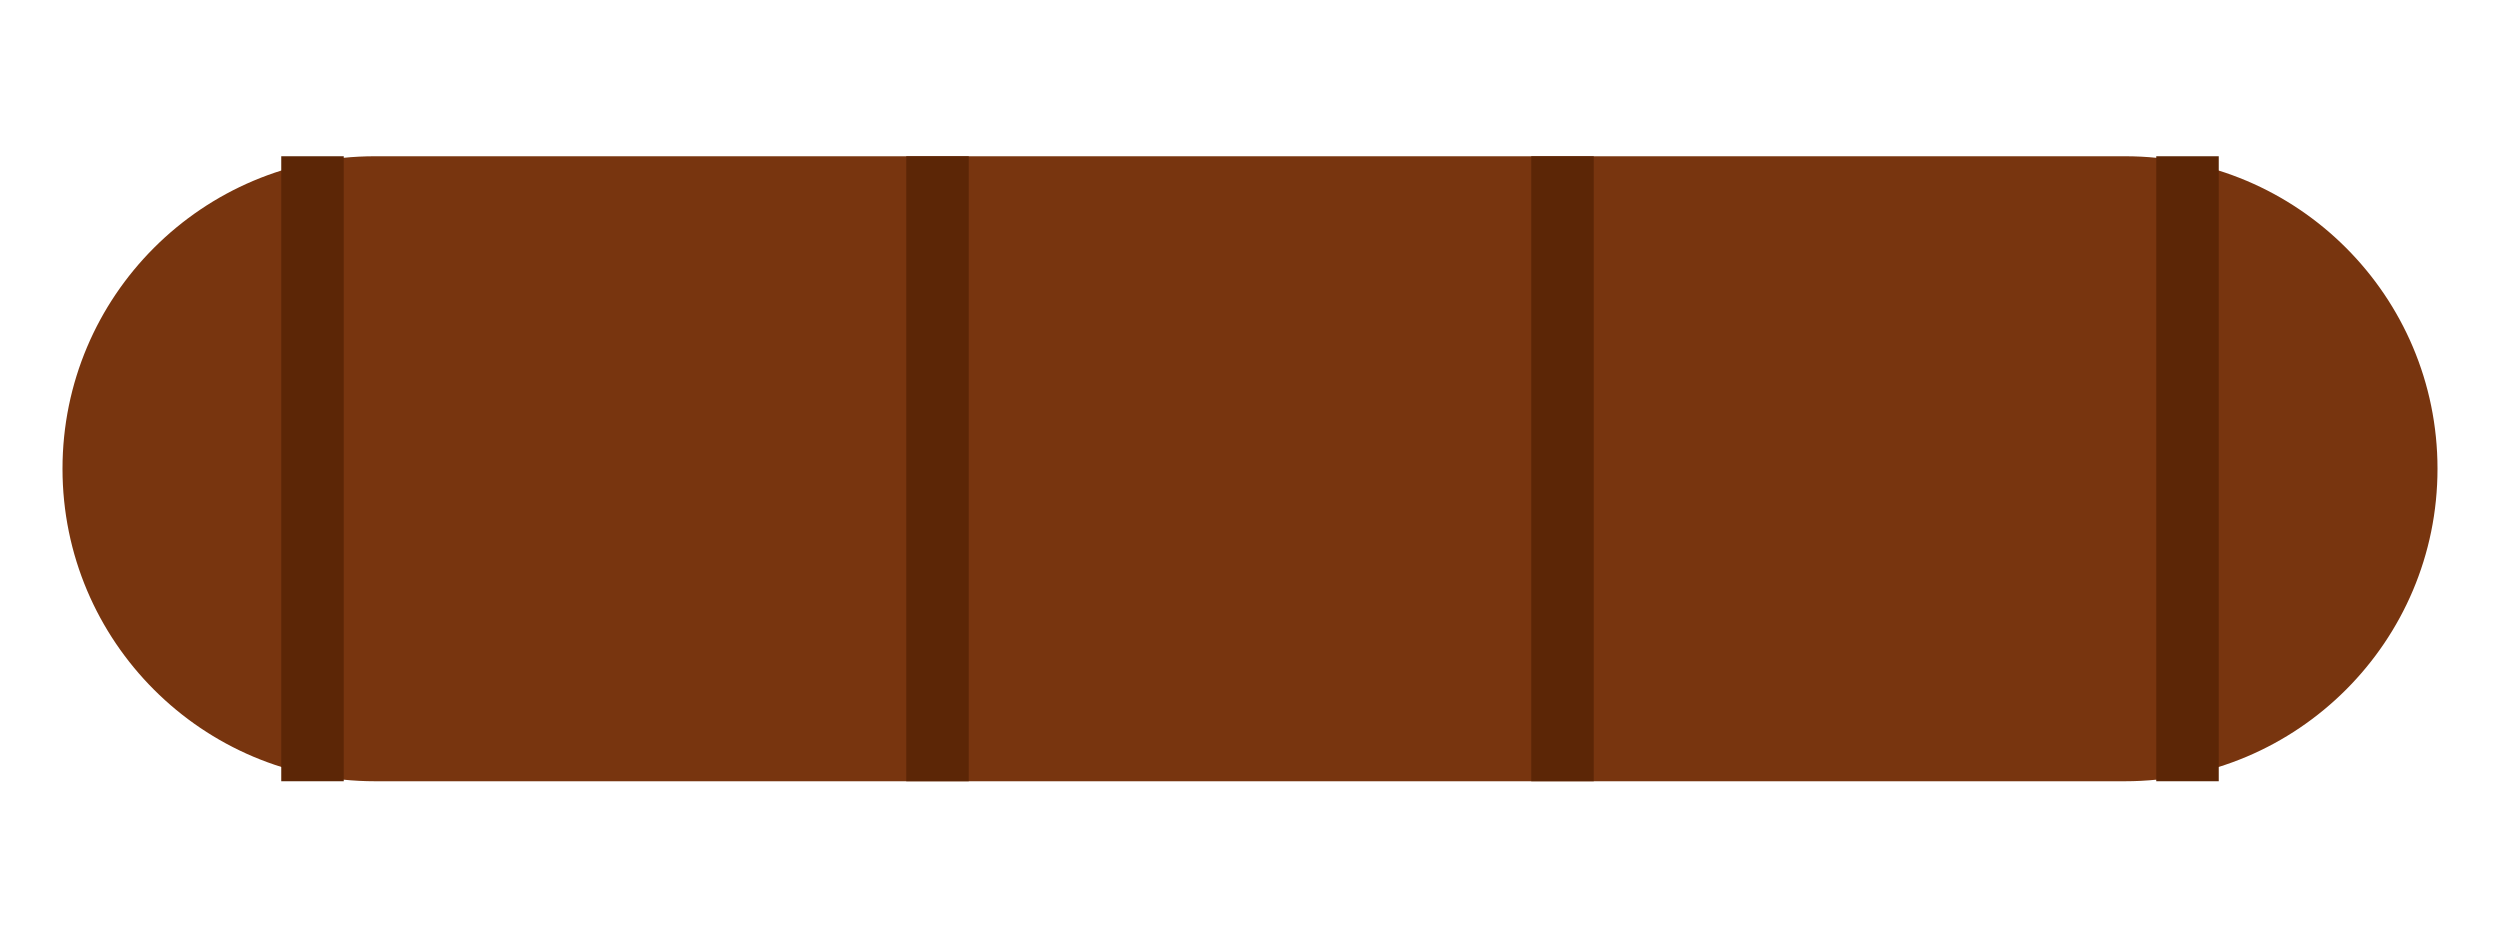
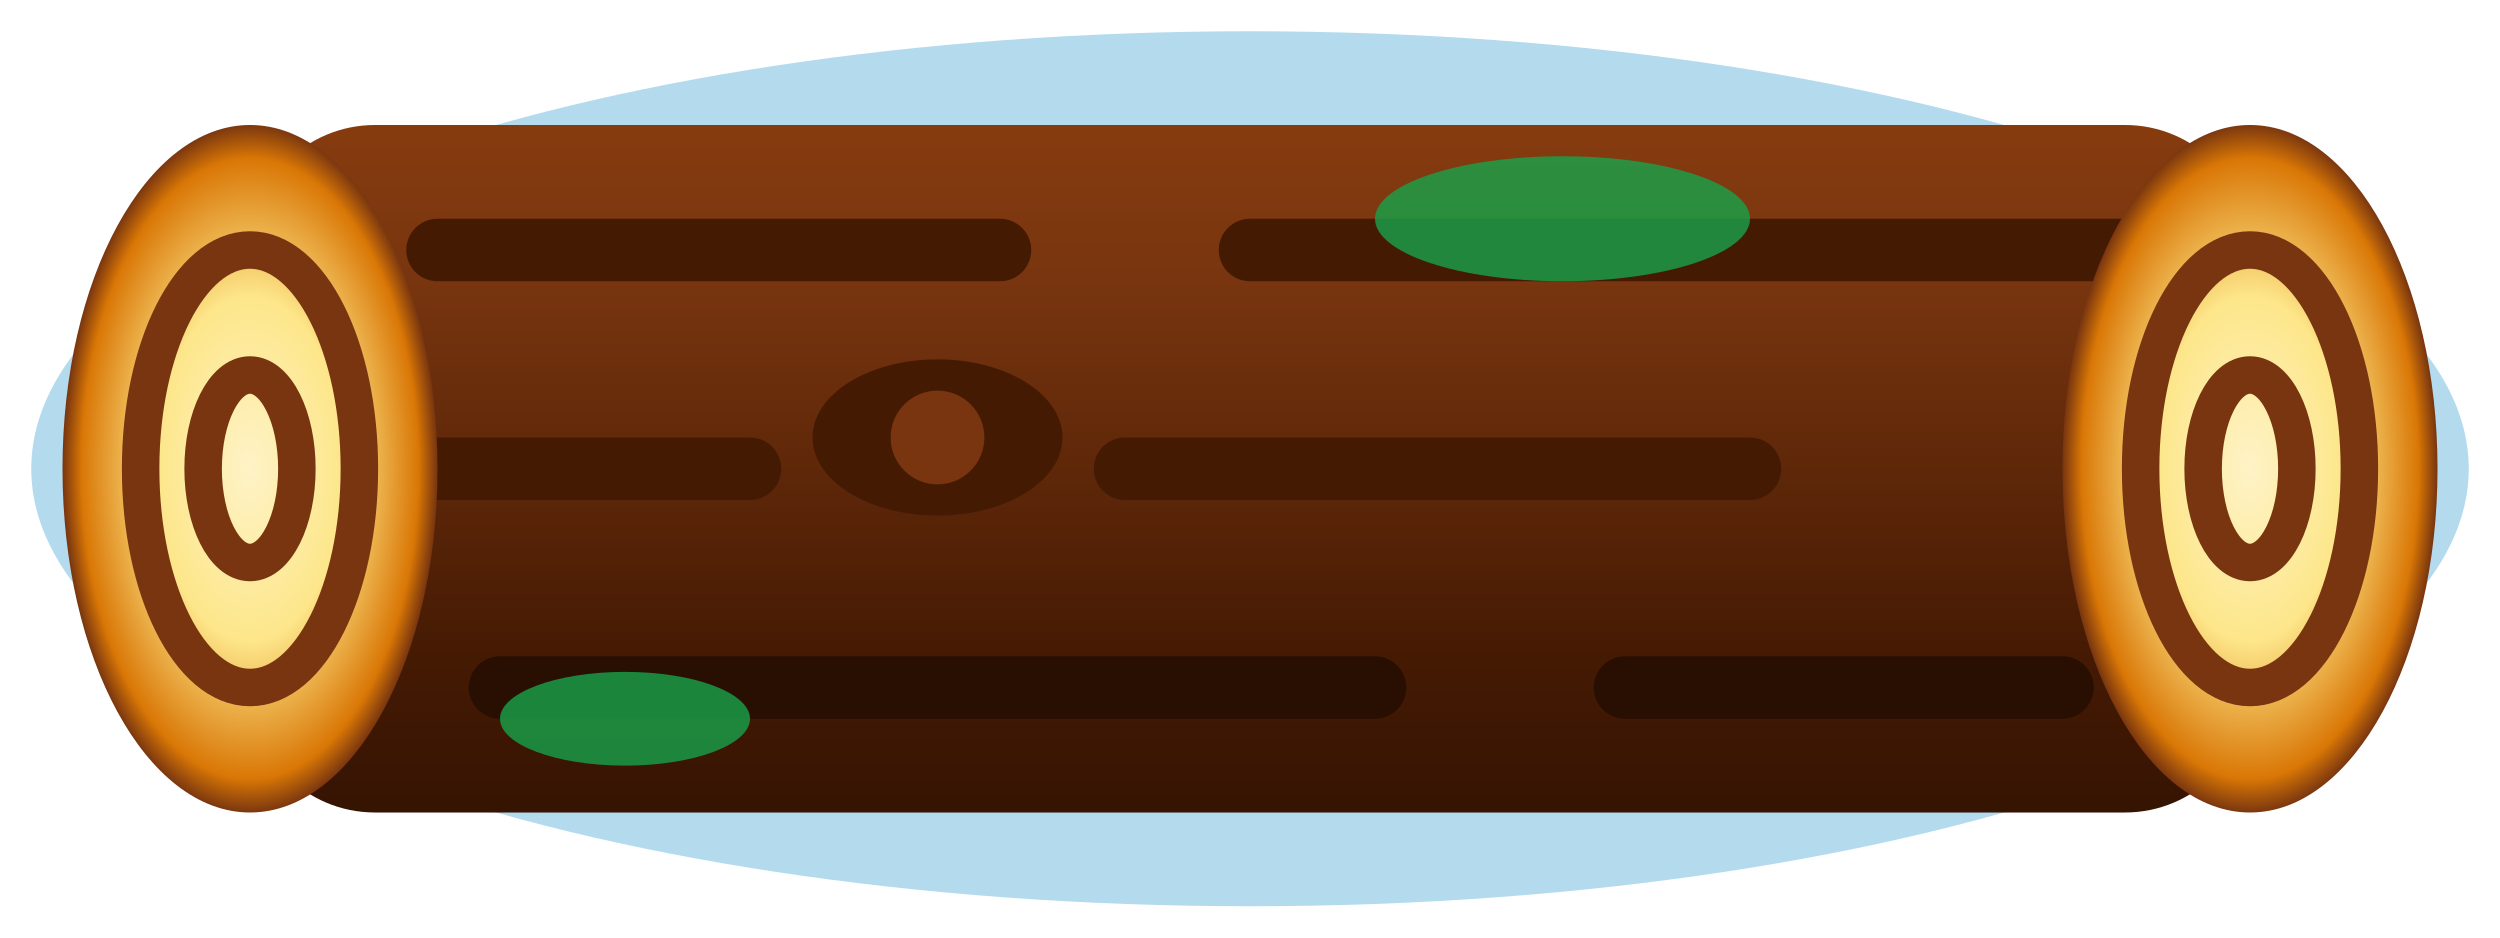
- <svg xmlns="http://www.w3.org/2000/svg" width="80" height="30" viewBox="0 0 80 30">
-   <rect x="2" y="5" width="76" height="20" rx="10" fill="#78350f" />
-   <path d="M10 5 L10 25" stroke="#5c2606" stroke-width="2" />
-   <path d="M30 5 L30 25" stroke="#5c2606" stroke-width="2" />
-   <path d="M50 5 L50 25" stroke="#5c2606" stroke-width="2" />
-   <path d="M70 5 L70 25" stroke="#5c2606" stroke-width="2" />
+ <svg xmlns="http://www.w3.org/2000/svg" width="80" height="30" viewBox="0 0 80 30" fill="none">
+   <defs>
+     <linearGradient id="logBark" x1="0" y1="0" x2="0" y2="30" gradientUnits="userSpaceOnUse">
+       <stop offset="0%" stop-color="#92400E" />
+       <stop offset="30%" stop-color="#78350F" />
+       <stop offset="70%" stop-color="#451A03" />
+       <stop offset="100%" stop-color="#290E02" />
+     </linearGradient>
+     <radialGradient id="logEnd" cx="50%" cy="50%" r="50%">
+       <stop offset="0%" stop-color="#FEF3C7" />
+       <stop offset="50%" stop-color="#FDE68A" />
+       <stop offset="90%" stop-color="#D97706" />
+       <stop offset="100%" stop-color="#78350F" />
+     </radialGradient>
+   </defs>
+   <ellipse cx="40" cy="15" rx="39" ry="14" fill="#0284C7" opacity="0.3" />
+   <rect x="8" y="4" width="64" height="22" rx="4" fill="url(#logBark)" />
+   <path d="M14 8 H32 M40 8 H68" stroke="#451A03" stroke-width="2" stroke-linecap="round" />
+   <path d="M12 15 H24 M36 15 H56" stroke="#451A03" stroke-width="2" stroke-linecap="round" />
+   <path d="M16 22 H44 M52 22 H66" stroke="#290E02" stroke-width="2" stroke-linecap="round" />
+   <ellipse cx="30" cy="14" rx="4" ry="2.5" fill="#451A03" />
+   <circle cx="30" cy="14" r="1.5" fill="#78350F" />
+   <ellipse cx="50" cy="7" rx="6" ry="2" fill="#16A34A" opacity="0.8" />
+   <ellipse cx="20" cy="23" rx="4" ry="1.5" fill="#16A34A" opacity="0.8" />
+   <ellipse cx="8" cy="15" rx="6" ry="11" fill="url(#logEnd)" />
+   <ellipse cx="8" cy="15" rx="3.5" ry="7" stroke="#78350F" stroke-width="1.2" fill="none" />
+   <ellipse cx="8" cy="15" rx="1.5" ry="3" stroke="#78350F" stroke-width="1.2" fill="none" />
+   <ellipse cx="72" cy="15" rx="6" ry="11" fill="url(#logEnd)" />
+   <ellipse cx="72" cy="15" rx="3.5" ry="7" stroke="#78350F" stroke-width="1.2" fill="none" />
+   <ellipse cx="72" cy="15" rx="1.5" ry="3" stroke="#78350F" stroke-width="1.2" fill="none" />
</svg>
